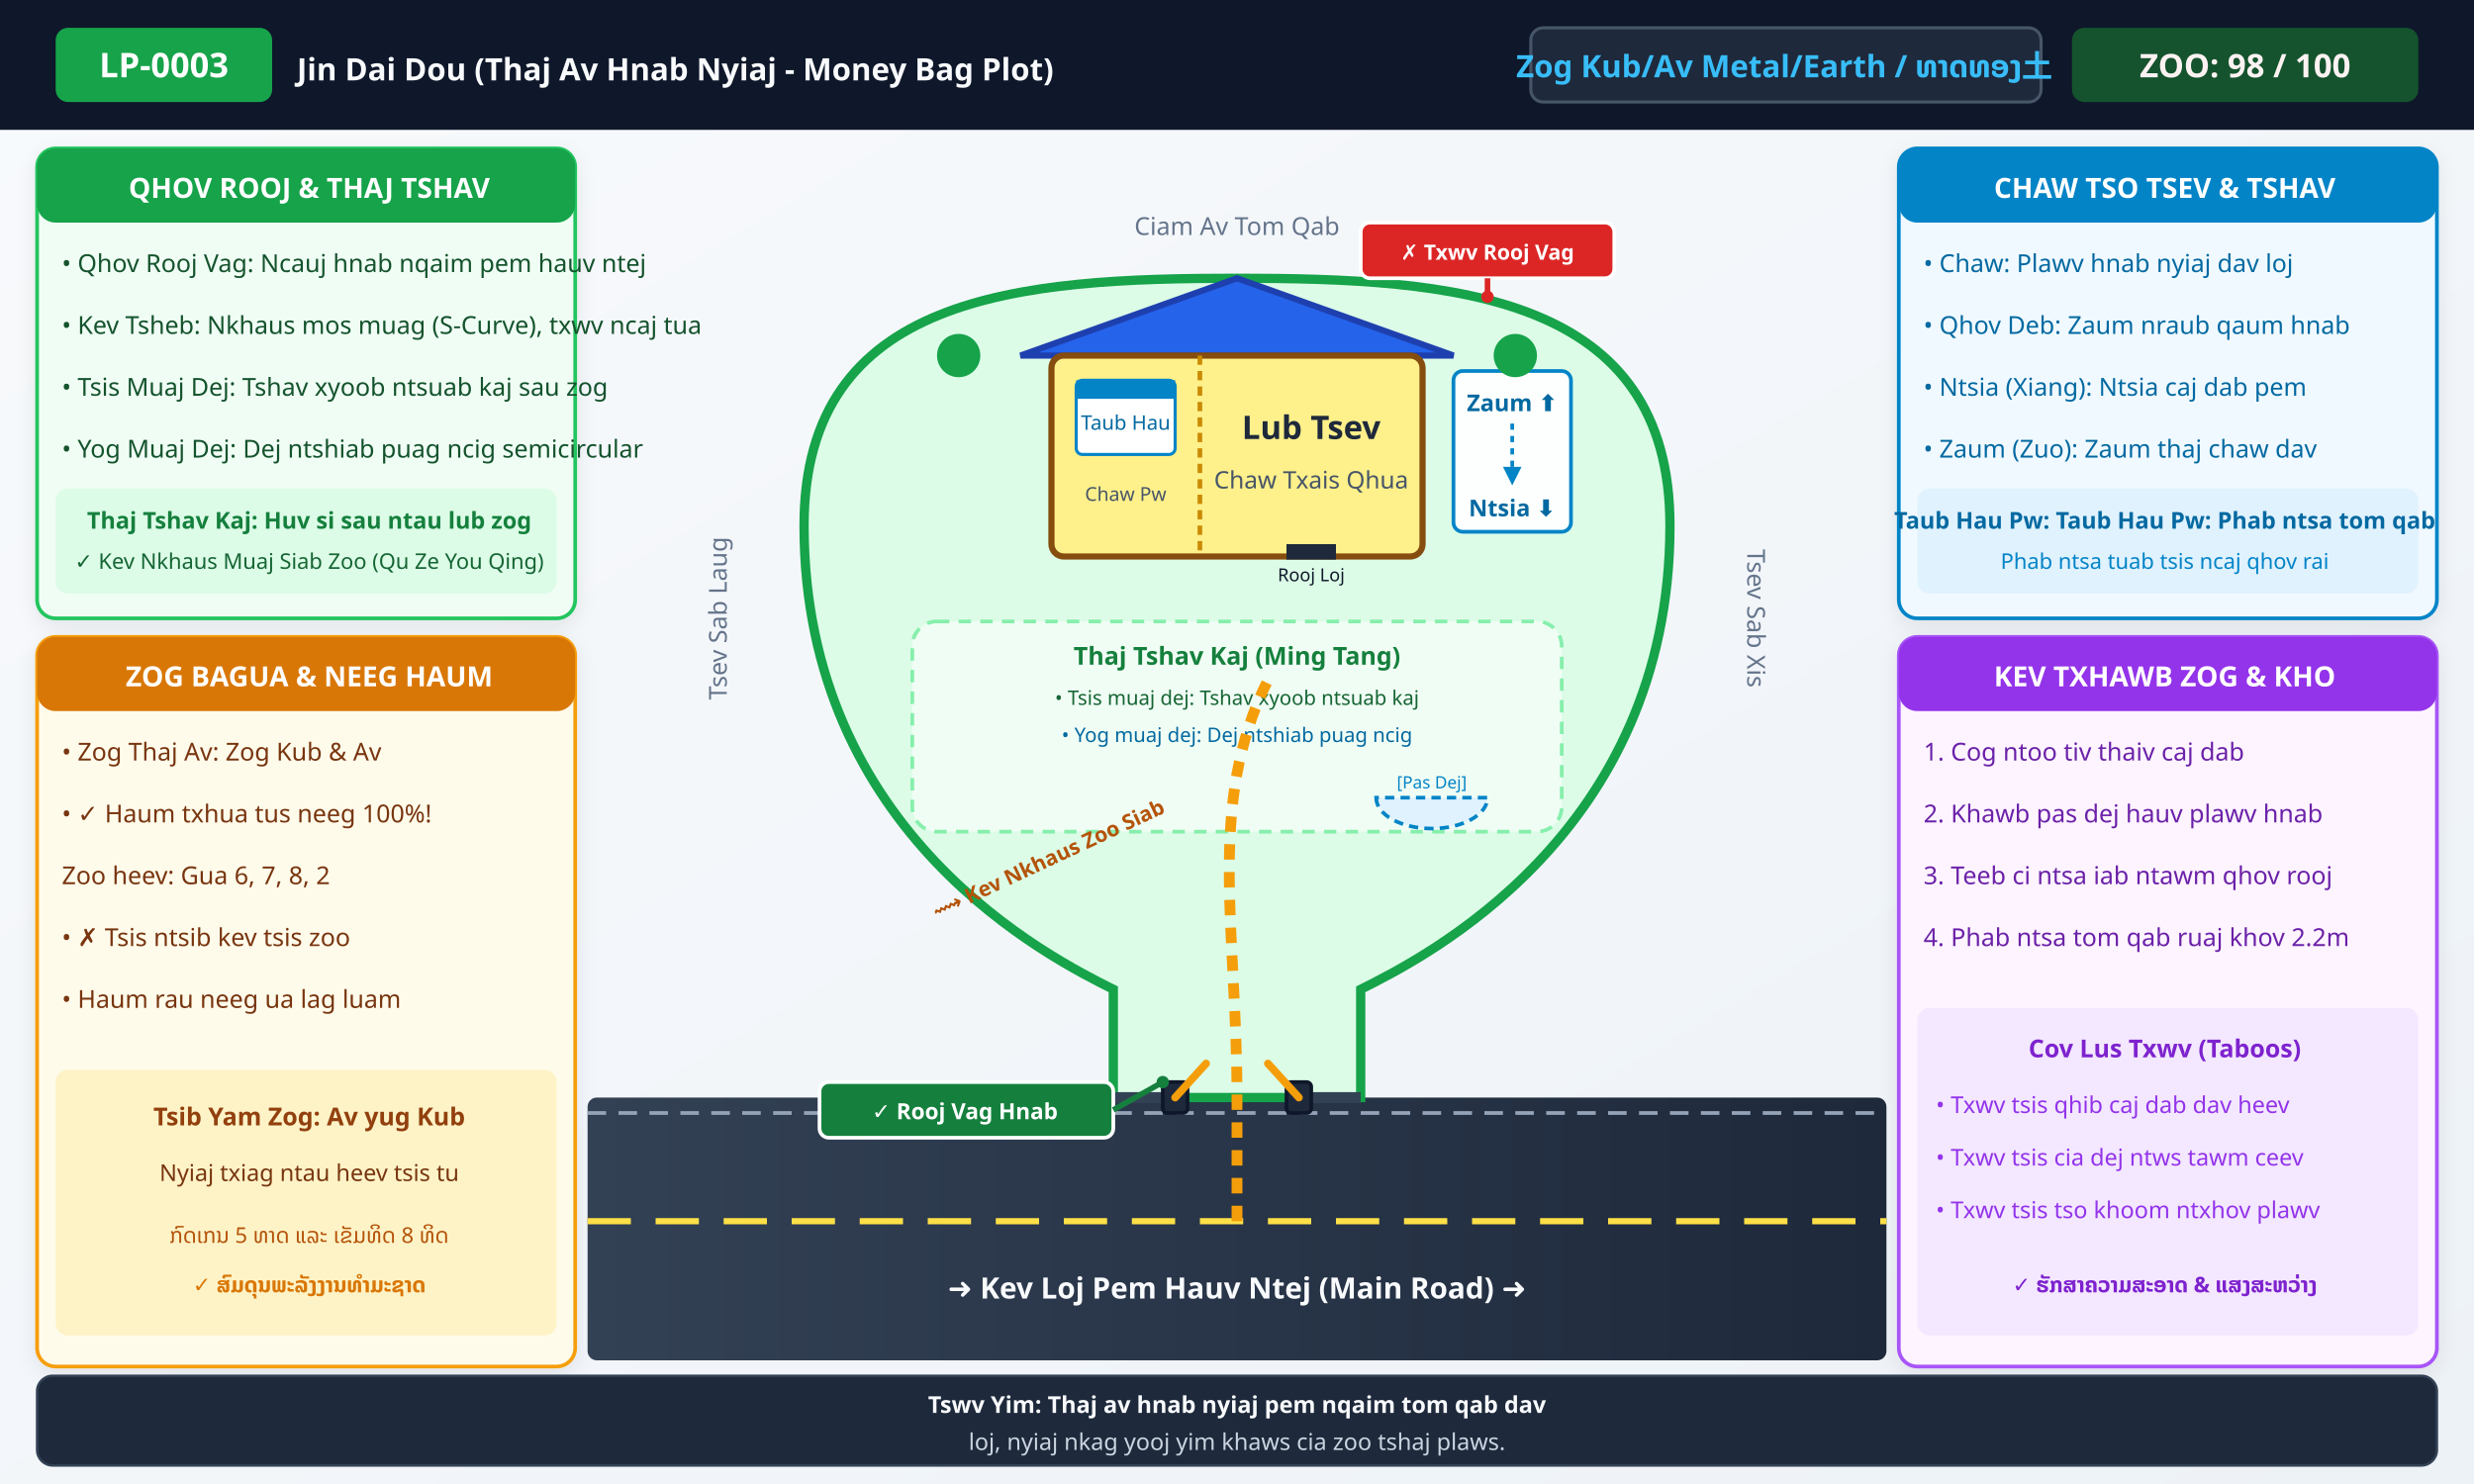
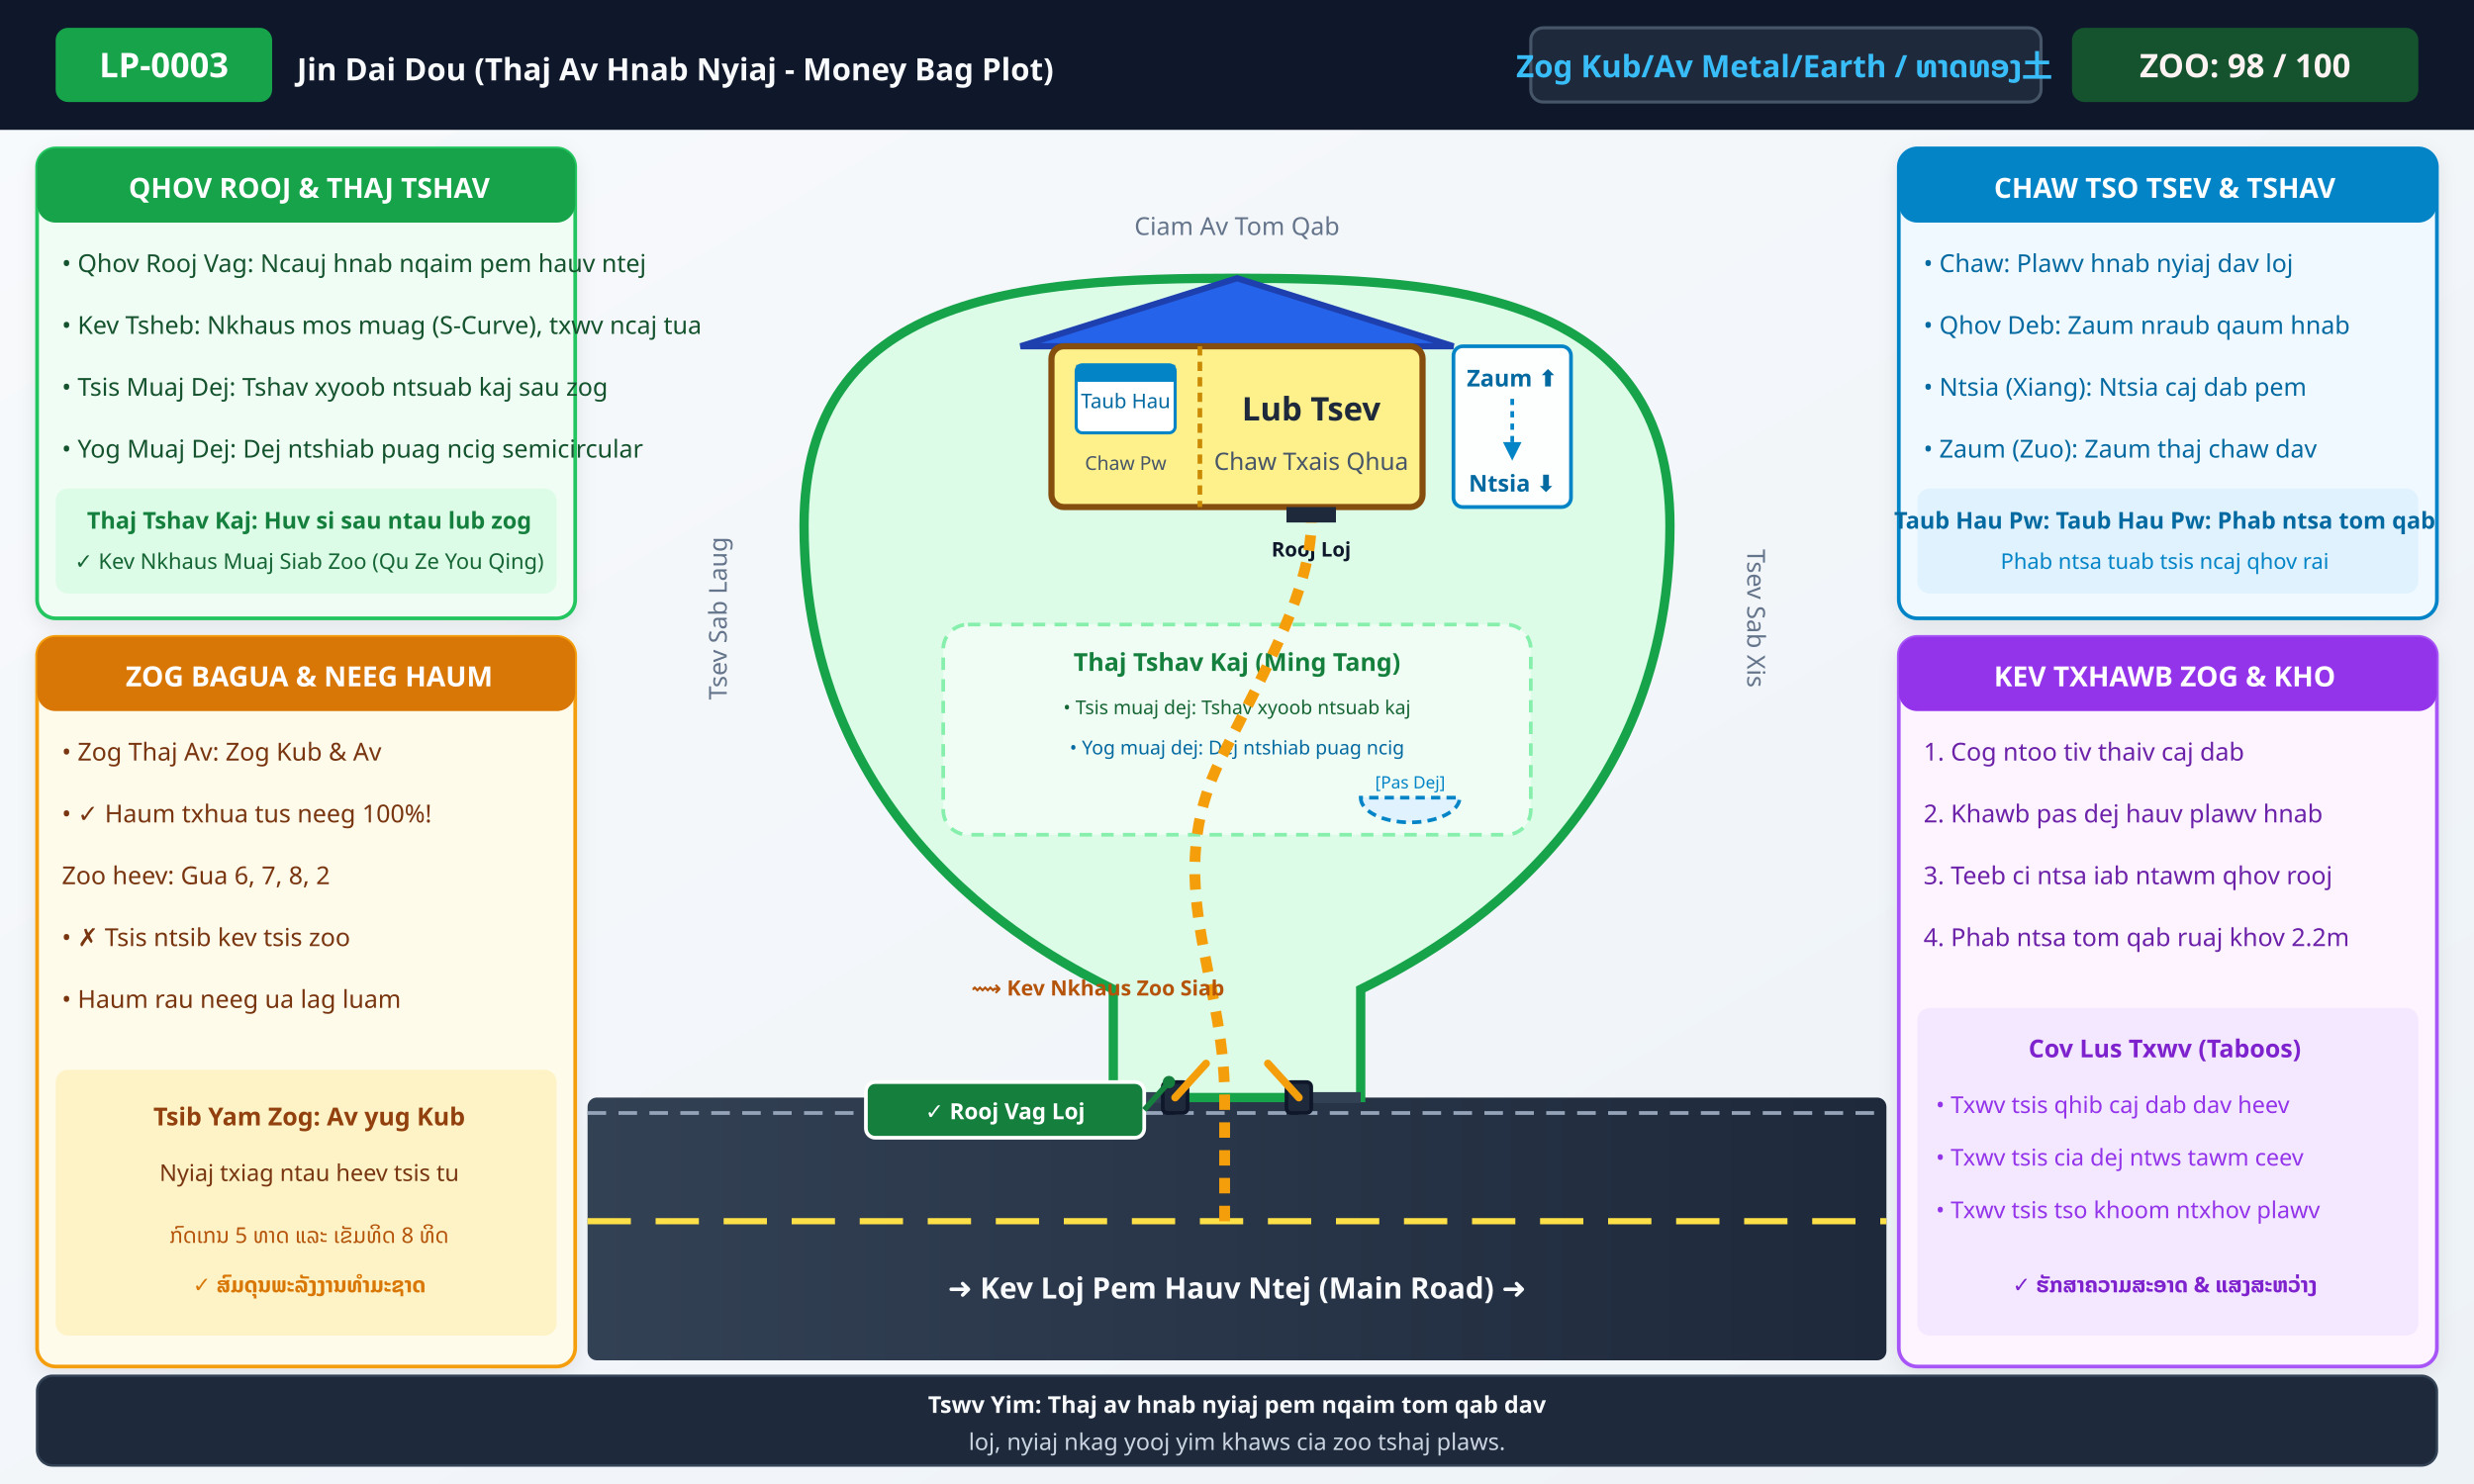
<svg xmlns="http://www.w3.org/2000/svg" viewBox="0 0 800 480" width="800" height="480">
  <defs>
    <linearGradient id="bgGrad" x1="0%" y1="0%" x2="100%" y2="100%">
      <stop offset="0%" stop-color="#F8FAFC" />
      <stop offset="100%" stop-color="#EDF2F7" />
    </linearGradient>
    <linearGradient id="roadGrad" x1="0%" y1="0%" x2="100%" y2="0%">
      <stop offset="0%" stop-color="#334155" />
      <stop offset="100%" stop-color="#1E293B" />
    </linearGradient>
    <filter id="shadow" x="-5%" y="-5%" width="110%" height="110%">
      <feDropShadow dx="0" dy="2" stdDeviation="3" flood-opacity="0.08" />
    </filter>
  </defs>
  <rect width="800" height="480" fill="url(#bgGrad)" />
  <rect x="0" y="0" width="800" height="42" fill="#0F172A" />
  <rect x="18" y="9" width="70" height="24" rx="4" fill="#16A34A" />
  <text x="53" y="25" font-family="'Segoe UI', sans-serif" font-weight="bold" font-size="11" fill="#FFFFFF" text-anchor="middle">LP-0003</text>
  <text x="96" y="26" font-family="'Noto Sans Lao', 'Segoe UI', sans-serif" font-weight="bold" font-size="10" fill="#F8FAFC">Jin Dai Dou (Thaj Av Hnab Nyiaj - Money Bag Plot)</text>
  <rect x="495" y="9" width="165" height="24" rx="4" fill="#1E293B" stroke="#475569" stroke-width="1" />
  <text x="577" y="25" font-family="'Noto Sans Lao', 'Segoe UI', sans-serif" font-weight="bold" font-size="10" fill="#38BDF8" text-anchor="middle">Zog Kub/Av Metal/Earth / ທາດທອງ土</text>
  <rect x="670" y="9" width="112" height="24" rx="4" fill="#14532D" />
  <text x="726" y="25" font-family="'Noto Sans Lao', 'Segoe UI', sans-serif" font-weight="bold" font-size="10.5" fill="#FEF2F2" text-anchor="middle">ZOO: 98 / 100</text>
  <rect x="12" y="48" width="174" height="152" rx="6" fill="#F0FDF4" stroke="#22C55E" stroke-width="1.2" filter="url(#shadow)" />
  <rect x="12" y="48" width="174" height="24" rx="6" fill="#16A34A" />
  <text x="100" y="64" font-family="'Noto Sans Lao', 'Segoe UI', sans-serif" font-weight="bold" font-size="9" fill="#FFFFFF" text-anchor="middle">QHOV ROOJ &amp; THAJ TSHAV</text>
  <text x="20" y="88" font-family="'Noto Sans Lao', 'Segoe UI', sans-serif" font-size="8" fill="#14532D">• Qhov Rooj Vag: Ncauj hnab nqaim pem hauv ntej</text>
  <text x="20" y="108" font-family="'Noto Sans Lao', 'Segoe UI', sans-serif" font-size="8" fill="#14532D">• Kev Tsheb: Nkhaus mos muag (S-Curve), txwv ncaj tua</text>
  <text x="20" y="128" font-family="'Noto Sans Lao', 'Segoe UI', sans-serif" font-size="8" fill="#14532D">• Tsis Muaj Dej: Tshav xyoob ntsuab kaj sau zog</text>
  <text x="20" y="148" font-family="'Noto Sans Lao', 'Segoe UI', sans-serif" font-size="8" fill="#14532D">• Yog Muaj Dej: Dej ntshiab puag ncig semicircular</text>
  <rect x="18" y="158" width="162" height="34" rx="4" fill="#DCFCE7" />
  <text x="100" y="171" font-family="'Noto Sans Lao', 'Segoe UI', sans-serif" font-weight="bold" font-size="7.5" fill="#15803D" text-anchor="middle">Thaj Tshav Kaj: Huv si sau ntau lub zog</text>
  <text x="100" y="184" font-family="'Noto Sans Lao', 'Segoe UI', sans-serif" font-size="7" fill="#166534" text-anchor="middle">✓ Kev Nkhaus Muaj Siab Zoo (Qu Ze You Qing)</text>
  <rect x="12" y="206" width="174" height="236" rx="6" fill="#FFFBEB" stroke="#F59E0B" stroke-width="1.2" filter="url(#shadow)" />
  <rect x="12" y="206" width="174" height="24" rx="6" fill="#D97706" />
  <text x="100" y="222" font-family="'Noto Sans Lao', 'Segoe UI', sans-serif" font-weight="bold" font-size="9" fill="#FFFFFF" text-anchor="middle">ZOG BAGUA &amp; NEEG HAUM</text>
  <text x="20" y="246" font-family="'Noto Sans Lao', 'Segoe UI', sans-serif" font-size="8" fill="#78350F">• Zog Thaj Av: Zog Kub &amp; Av</text>
  <text x="20" y="266" font-family="'Noto Sans Lao', 'Segoe UI', sans-serif" font-size="8" fill="#78350F">• ✓ Haum txhua tus neeg 100%!</text>
  <text x="20" y="286" font-family="'Noto Sans Lao', 'Segoe UI', sans-serif" font-size="8" fill="#78350F">Zoo heev: Gua 6, 7, 8, 2</text>
  <text x="20" y="306" font-family="'Noto Sans Lao', 'Segoe UI', sans-serif" font-size="8" fill="#78350F">• ✗ Tsis ntsib kev tsis zoo</text>
  <text x="20" y="326" font-family="'Noto Sans Lao', 'Segoe UI', sans-serif" font-size="8" fill="#78350F">• Haum rau neeg ua lag luam</text>
  <rect x="18" y="346" width="162" height="86" rx="4" fill="#FEF3C7" />
  <text x="100" y="364" font-family="'Noto Sans Lao', 'Segoe UI', sans-serif" font-weight="bold" font-size="8" fill="#92400E" text-anchor="middle">Tsib Yam Zog: Av yug Kub</text>
  <text x="100" y="382" font-family="'Noto Sans Lao', 'Segoe UI', sans-serif" font-size="7.5" fill="#78350F" text-anchor="middle">Nyiaj txiag ntau heev tsis tu</text>
  <text x="100" y="402" font-family="'Noto Sans Lao', 'Segoe UI', sans-serif" font-size="7" fill="#B45309" text-anchor="middle">ກົດເກນ 5 ທາດ ແລະ ເຂັມທິດ 8 ທິດ</text>
  <text x="100" y="418" font-family="'Noto Sans Lao', 'Segoe UI', sans-serif" font-weight="bold" font-size="7" fill="#D97706" text-anchor="middle">✓ ສົມດຸນພະລັງງານທຳມະຊາດ</text>
  <rect x="614" y="48" width="174" height="152" rx="6" fill="#F0F9FF" stroke="#0284C7" stroke-width="1.2" filter="url(#shadow)" />
  <rect x="614" y="48" width="174" height="24" rx="6" fill="#0284C7" />
  <text x="700" y="64" font-family="'Noto Sans Lao', 'Segoe UI', sans-serif" font-weight="bold" font-size="9" fill="#FFFFFF" text-anchor="middle">CHAW TSO TSEV &amp; TSHAV</text>
  <text x="622" y="88" font-family="'Noto Sans Lao', 'Segoe UI', sans-serif" font-size="8" fill="#0369A1">• Chaw: Plawv hnab nyiaj dav loj</text>
  <text x="622" y="108" font-family="'Noto Sans Lao', 'Segoe UI', sans-serif" font-size="8" fill="#0369A1">• Qhov Deb: Zaum nraub qaum hnab</text>
  <text x="622" y="128" font-family="'Noto Sans Lao', 'Segoe UI', sans-serif" font-size="8" fill="#0369A1">• Ntsia (Xiang): Ntsia caj dab pem</text>
  <text x="622" y="148" font-family="'Noto Sans Lao', 'Segoe UI', sans-serif" font-size="8" fill="#0369A1">• Zaum (Zuo): Zaum thaj chaw dav</text>
  <rect x="620" y="158" width="162" height="34" rx="4" fill="#E0F2FE" />
  <text x="700" y="171" font-family="'Noto Sans Lao', 'Segoe UI', sans-serif" font-weight="bold" font-size="7.5" fill="#0369A1" text-anchor="middle">Taub Hau Pw: Taub Hau Pw: Phab ntsa tom qab</text>
  <text x="700" y="184" font-family="'Noto Sans Lao', 'Segoe UI', sans-serif" font-size="7" fill="#0284C7" text-anchor="middle">Phab ntsa tuab tsis ncaj qhov rai</text>
  <rect x="614" y="206" width="174" height="236" rx="6" fill="#FDF4FF" stroke="#A855F7" stroke-width="1.2" filter="url(#shadow)" />
  <rect x="614" y="206" width="174" height="24" rx="6" fill="#9333EA" />
  <text x="700" y="222" font-family="'Noto Sans Lao', 'Segoe UI', sans-serif" font-weight="bold" font-size="9" fill="#FFFFFF" text-anchor="middle">KEV TXHAWB ZOG &amp; KHO</text>
  <text x="622" y="246" font-family="'Noto Sans Lao', 'Segoe UI', sans-serif" font-size="8" fill="#6B21A8">1. Cog ntoo tiv thaiv caj dab</text>
  <text x="622" y="266" font-family="'Noto Sans Lao', 'Segoe UI', sans-serif" font-size="8" fill="#6B21A8">2. Khawb pas dej hauv plawv hnab</text>
  <text x="622" y="286" font-family="'Noto Sans Lao', 'Segoe UI', sans-serif" font-size="8" fill="#6B21A8">3. Teeb ci ntsa iab ntawm qhov rooj</text>
  <text x="622" y="306" font-family="'Noto Sans Lao', 'Segoe UI', sans-serif" font-size="8" fill="#6B21A8">4. Phab ntsa tom qab ruaj khov 2.2m</text>
  <rect x="620" y="326" width="162" height="106" rx="4" fill="#F3E8FF" />
  <text x="700" y="342" font-family="'Noto Sans Lao', 'Segoe UI', sans-serif" font-weight="bold" font-size="8" fill="#7E22CE" text-anchor="middle">Cov Lus Txwv (Taboos)</text>
  <text x="626" y="360" font-family="'Noto Sans Lao', 'Segoe UI', sans-serif" font-size="7.5" fill="#9333EA">• Txwv tsis qhib caj dab dav heev</text>
  <text x="626" y="377" font-family="'Noto Sans Lao', 'Segoe UI', sans-serif" font-size="7.5" fill="#9333EA">• Txwv tsis cia dej ntws tawm ceev</text>
  <text x="626" y="394" font-family="'Noto Sans Lao', 'Segoe UI', sans-serif" font-size="7.5" fill="#9333EA">• Txwv tsis tso khoom ntxhov plawv</text>
  <text x="700" y="418" font-family="'Noto Sans Lao', 'Segoe UI', sans-serif" font-weight="bold" font-size="7" fill="#7E22CE" text-anchor="middle">✓ ຮັກສາຄວາມສະອາດ &amp; ແສງສະຫວ່າງ</text>
  <rect x="190" y="355" width="420" height="85" fill="url(#roadGrad)" rx="3" />
  <line x1="190" y1="395" x2="610" y2="395" stroke="#FDE047" stroke-width="2" stroke-dasharray="14,8" />
  <line x1="190" y1="360" x2="610" y2="360" stroke="#94A3B8" stroke-width="1.2" stroke-dasharray="6,4" />
  <text x="400" y="420" font-family="'Noto Sans Lao', 'Segoe UI', sans-serif" font-weight="bold" font-size="9.5" fill="#F8FAFC" text-anchor="middle">➜ Kev Loj Pem Hauv Ntej (Main Road) ➜</text>
  <g>
    <text x="400" y="76" font-family="'Noto Sans Lao', 'Segoe UI', sans-serif" font-size="8" fill="#64748B" text-anchor="middle">Ciam Av Tom Qab</text>
    <text x="235" y="200" font-family="'Noto Sans Lao', 'Segoe UI', sans-serif" font-size="8" fill="#64748B" text-anchor="middle" transform="rotate(-90 235 200)">Tsev Sab Laug</text>
    <text x="565" y="200" font-family="'Noto Sans Lao', 'Segoe UI', sans-serif" font-size="8" fill="#64748B" text-anchor="middle" transform="rotate(90 565 200)">Tsev Sab Xis</text>
    <path d="M 360 355 L 360 320 C 340 310 260 270 260 170 C 260 95 330 90 400 90 C 470 90 540 95 540 170 C 540 270 460 310 440 320 L 440 355 Z" fill="#DCFCE7" stroke="#16A34A" stroke-width="3" />
-     <polygon points="330,115 400,90 470,115" fill="#2563EB" stroke="#1E40AF" stroke-width="2" />
-     <rect x="340" y="115" width="120" height="65" fill="#FEF08A" stroke="#854D0E" stroke-width="2" rx="4" />
-     <line x1="388" y1="115" x2="388" y2="180" stroke="#CA8A04" stroke-width="1.5" stroke-dasharray="3,2" />
-     <rect x="348" y="123" width="32" height="24" rx="2" fill="#FFFFFF" stroke="#0284C7" stroke-width="1" />
-     <rect x="348" y="123" width="32" height="6" fill="#0284C7" />
-     <text x="364" y="139" font-family="'Noto Sans Lao', 'Segoe UI', sans-serif" font-size="6.5" fill="#0369A1" text-anchor="middle">Taub Hau</text>
-     <text x="364" y="162" font-family="'Noto Sans Lao', 'Segoe UI', sans-serif" font-size="6.2" fill="#475569" text-anchor="middle">Chaw Pw</text>
-     <text x="424" y="142" font-family="'Noto Sans Lao', 'Segoe UI', sans-serif" font-weight="bold" font-size="10.5" fill="#1E293B" text-anchor="middle">Lub Tsev</text>
-     <text x="424" y="158" font-family="'Noto Sans Lao', 'Segoe UI', sans-serif" font-size="7.8" fill="#475569" text-anchor="middle">Chaw Txais Qhua</text>
-     <rect x="416" y="176" width="16" height="5" fill="#1E293B" />
-     <text x="424" y="188" font-family="'Noto Sans Lao', 'Segoe UI', sans-serif" font-size="5.8" fill="#0F172A" text-anchor="middle">Rooj Loj</text>
-     <g transform="translate(470, 120)">
+     <polygon points="330,112 400,90 470,112" fill="#2563EB" stroke="#1E40AF" stroke-width="2" />
+     <rect x="340" y="112" width="120" height="52" fill="#FEF08A" stroke="#854D0E" stroke-width="2" rx="4" />
+     <line x1="388" y1="112" x2="388" y2="164" stroke="#CA8A04" stroke-width="1.5" stroke-dasharray="3,2" />
+     <rect x="348" y="118" width="32" height="22" rx="2" fill="#FFFFFF" stroke="#0284C7" stroke-width="1" />
+     <rect x="348" y="118" width="32" height="5.5" fill="#0284C7" />
+     <text x="364" y="132" font-family="'Noto Sans Lao', 'Segoe UI', sans-serif" font-size="6.5" fill="#0369A1" text-anchor="middle">Taub Hau</text>
+     <text x="364" y="152" font-family="'Noto Sans Lao', 'Segoe UI', sans-serif" font-size="6.2" fill="#475569" text-anchor="middle">Chaw Pw</text>
+     <text x="424" y="136" font-family="'Noto Sans Lao', 'Segoe UI', sans-serif" font-weight="bold" font-size="10.5" fill="#1E293B" text-anchor="middle">Lub Tsev</text>
+     <text x="424" y="152" font-family="'Noto Sans Lao', 'Segoe UI', sans-serif" font-size="7.8" fill="#475569" text-anchor="middle">Chaw Txais Qhua</text>
+     <rect x="416" y="164" width="16" height="5" fill="#1E293B" />
+     <text x="424" y="180" font-family="'Noto Sans Lao', 'Segoe UI', sans-serif" font-weight="bold" font-size="6.5" fill="#0F172A" text-anchor="middle">Rooj Loj</text>
+     <g transform="translate(470, 112)">
      <rect x="0" y="0" width="38" height="52" rx="3" fill="#FFFFFF" fill-opacity="0.92" stroke="#0284C7" stroke-width="1.2" />
      <text x="19" y="13" font-family="'Segoe UI', sans-serif" font-weight="bold" font-size="7.5" fill="#0369A1" text-anchor="middle">Zaum ⬆</text>
      <line x1="19" y1="17" x2="19" y2="35" stroke="#0284C7" stroke-width="1.2" stroke-dasharray="2,2" />
      <polygon points="19,37 16,31 22,31" fill="#0284C7" />
      <text x="19" y="47" font-family="'Segoe UI', sans-serif" font-weight="bold" font-size="7.5" fill="#0369A1" text-anchor="middle">Ntsia ⬇</text>
    </g>
-     <rect x="295" y="201" width="210" height="68" rx="8" fill="#F0FDF4" stroke="#86EFAC" stroke-width="1.2" stroke-dasharray="4,3" />
-     <text x="400" y="215" font-family="'Noto Sans Lao', 'Segoe UI', sans-serif" font-weight="bold" font-size="8" fill="#15803D" text-anchor="middle">Thaj Tshav Kaj (Ming Tang)</text>
-     <text x="400" y="228" font-family="'Noto Sans Lao', 'Segoe UI', sans-serif" font-size="6.5" fill="#166534" text-anchor="middle">• Tsis muaj dej: Tshav xyoob ntsuab kaj</text>
-     <text x="400" y="240" font-family="'Noto Sans Lao', 'Segoe UI', sans-serif" font-size="6.5" fill="#0369A1" text-anchor="middle">• Yog muaj dej: Dej ntshiab puag ncig</text>
-     <path d="M 445 258 A 18 10 0 0 0 481 258 Z" fill="#E0F2FE" stroke="#0284C7" stroke-width="1.2" stroke-dasharray="3,2" />
-     <text x="463" y="255" font-family="'Noto Sans Lao', 'Segoe UI', sans-serif" font-size="5.5" fill="#0284C7" text-anchor="middle">[Pas Dej]</text>
-     <line x1="360" y1="355" x2="380" y2="355" stroke="#334155" stroke-width="3.5" />
-     <line x1="420" y1="355" x2="440" y2="355" stroke="#334155" stroke-width="3.5" />
+     <rect x="305" y="202" width="190" height="68" rx="8" fill="#F0FDF4" stroke="#86EFAC" stroke-width="1.2" stroke-dasharray="4,3" />
+     <text x="400" y="217" font-family="'Noto Sans Lao', 'Segoe UI', sans-serif" font-weight="bold" font-size="8" fill="#15803D" text-anchor="middle">Thaj Tshav Kaj (Ming Tang)</text>
+     <text x="400" y="231" font-family="'Noto Sans Lao', 'Segoe UI', sans-serif" font-size="6.2" fill="#166534" text-anchor="middle">• Tsis muaj dej: Tshav xyoob ntsuab kaj</text>
+     <text x="400" y="244" font-family="'Noto Sans Lao', 'Segoe UI', sans-serif" font-size="6.2" fill="#0369A1" text-anchor="middle">• Yog muaj dej: Dej ntshiab puag ncig</text>
+     <path d="M 440 258 A 16 8 0 0 0 472 258 Z" fill="#E0F2FE" stroke="#0284C7" stroke-width="1.2" stroke-dasharray="3,2" />
+     <text x="456" y="255" font-family="'Noto Sans Lao', 'Segoe UI', sans-serif" font-size="5.5" fill="#0284C7" text-anchor="middle">[Pas Dej]</text>
+     <line x1="360" y1="355" x2="376" y2="355" stroke="#334155" stroke-width="3.5" />
+     <line x1="424" y1="355" x2="440" y2="355" stroke="#334155" stroke-width="3.5" />
    <rect x="376" y="350" width="8" height="10" rx="1.5" fill="#1E293B" stroke="#0F172A" stroke-width="1.2" />
    <rect x="416" y="350" width="8" height="10" rx="1.5" fill="#1E293B" stroke="#0F172A" stroke-width="1.2" />
    <line x1="380" y1="355" x2="390" y2="344" stroke="#F59E0B" stroke-width="2.5" stroke-linecap="round" />
    <line x1="420" y1="355" x2="410" y2="344" stroke="#F59E0B" stroke-width="2.5" stroke-linecap="round" />
-     <path d="M 400 395 L 400 355 C 400 300 390 260 410 220" fill="none" stroke="#F59E0B" stroke-width="3.5" stroke-dasharray="5,4" />
-     <text x="340" y="280" font-family="'Noto Sans Lao', 'Segoe UI', sans-serif" font-weight="bold" font-size="6.8" fill="#B45309" text-anchor="middle" transform="rotate(-25 340 280)">⟿ Kev Nkhaus Zoo Siab</text>
-     <g transform="translate(265, 350)">
-       <rect x="0" y="0" width="95" height="18" rx="3" fill="#15803D" stroke="#FFFFFF" stroke-width="1.2" />
-       <text x="47" y="12" font-family="'Noto Sans Lao', 'Segoe UI', sans-serif" font-weight="bold" font-size="7.2" fill="#FFFFFF" text-anchor="middle">✓ Rooj Vag Hnab</text>
-       <line x1="95" y1="9" x2="111" y2="0" stroke="#15803D" stroke-width="1.8" />
-       <circle cx="111" cy="0" r="2" fill="#15803D" />
+     <path d="M 396 395 L 396 355 C 396 315 375 285 395 245 C 410 215 424 190 424 169" fill="none" stroke="#F59E0B" stroke-width="3.5" stroke-dasharray="5,4" />
+     <text x="355" y="322" font-family="'Noto Sans Lao', 'Segoe UI', sans-serif" font-weight="bold" font-size="6.8" fill="#B45309" text-anchor="middle">⟿ Kev Nkhaus Zoo Siab</text>
+     <g transform="translate(280, 350)">
+       <rect x="0" y="0" width="90" height="18" rx="3" fill="#15803D" stroke="#FFFFFF" stroke-width="1.2" />
+       <text x="45" y="12" font-family="'Noto Sans Lao', 'Segoe UI', sans-serif" font-weight="bold" font-size="7.2" fill="#FFFFFF" text-anchor="middle">✓ Rooj Vag Loj</text>
+       <line x1="90" y1="9" x2="98" y2="0" stroke="#15803D" stroke-width="1.8" />
+       <circle cx="98" cy="0" r="2" fill="#15803D" />
    </g>
-     <g transform="translate(440, 72)">
-       <rect x="0" y="0" width="82" height="18" rx="3" fill="#DC2626" stroke="#FFFFFF" stroke-width="1.2" />
-       <text x="41" y="12" font-family="'Noto Sans Lao', 'Segoe UI', sans-serif" font-weight="bold" font-size="6.8" fill="#FFFFFF" text-anchor="middle">✗ Txwv Rooj Vag</text>
-       <line x1="41" y1="18" x2="41" y2="24" stroke="#DC2626" stroke-width="1.8" />
-       <circle cx="41" cy="24" r="2" fill="#DC2626" />
-     </g>
-     <circle cx="310" cy="115" r="7" fill="#16A34A" />
-     <circle cx="490" cy="115" r="7" fill="#16A34A" />
  </g>
  <rect x="12" y="445" width="776" height="29" rx="5" fill="#1E293B" stroke="#334155" stroke-width="0.8" />
  <text x="400" y="457" font-family="'Noto Sans Lao', 'Segoe UI', sans-serif" font-weight="bold" font-size="7.5" fill="#F8FAFC" text-anchor="middle">Tswv Yim: Thaj av hnab nyiaj pem nqaim tom qab dav</text>
  <text x="400" y="469" font-family="'Noto Sans Lao', 'Segoe UI', sans-serif" font-size="7.5" fill="#CBD5E1" text-anchor="middle">loj, nyiaj nkag yooj yim khaws cia zoo tshaj plaws.</text>
</svg>
